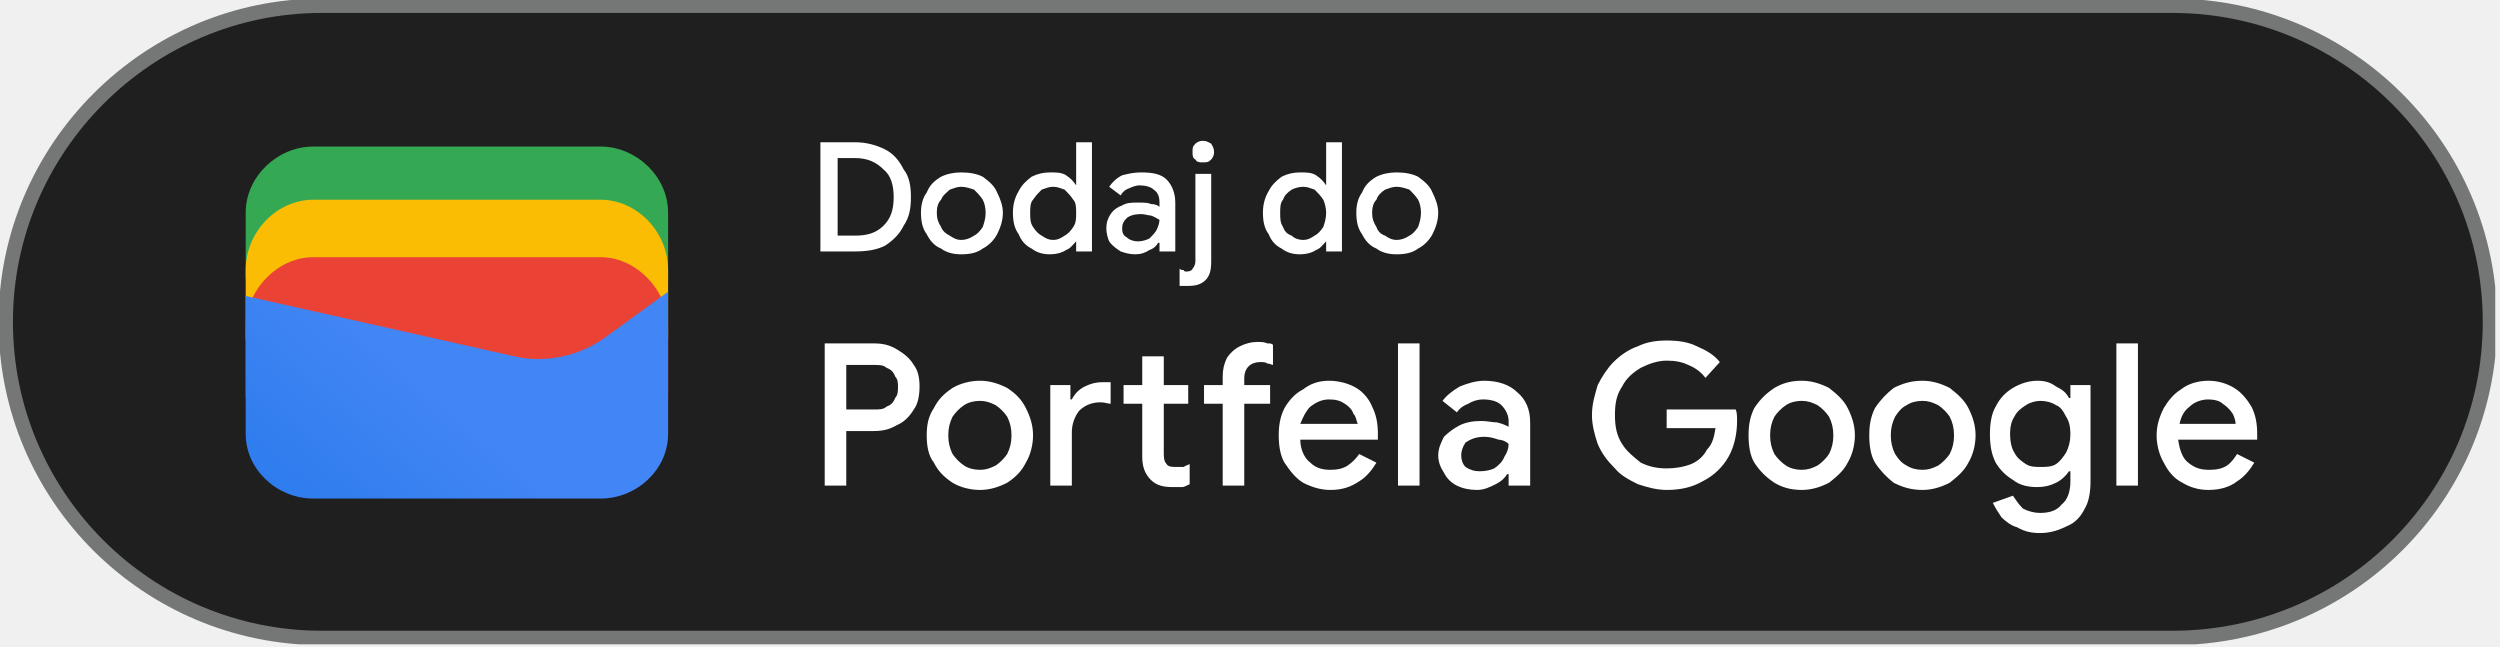
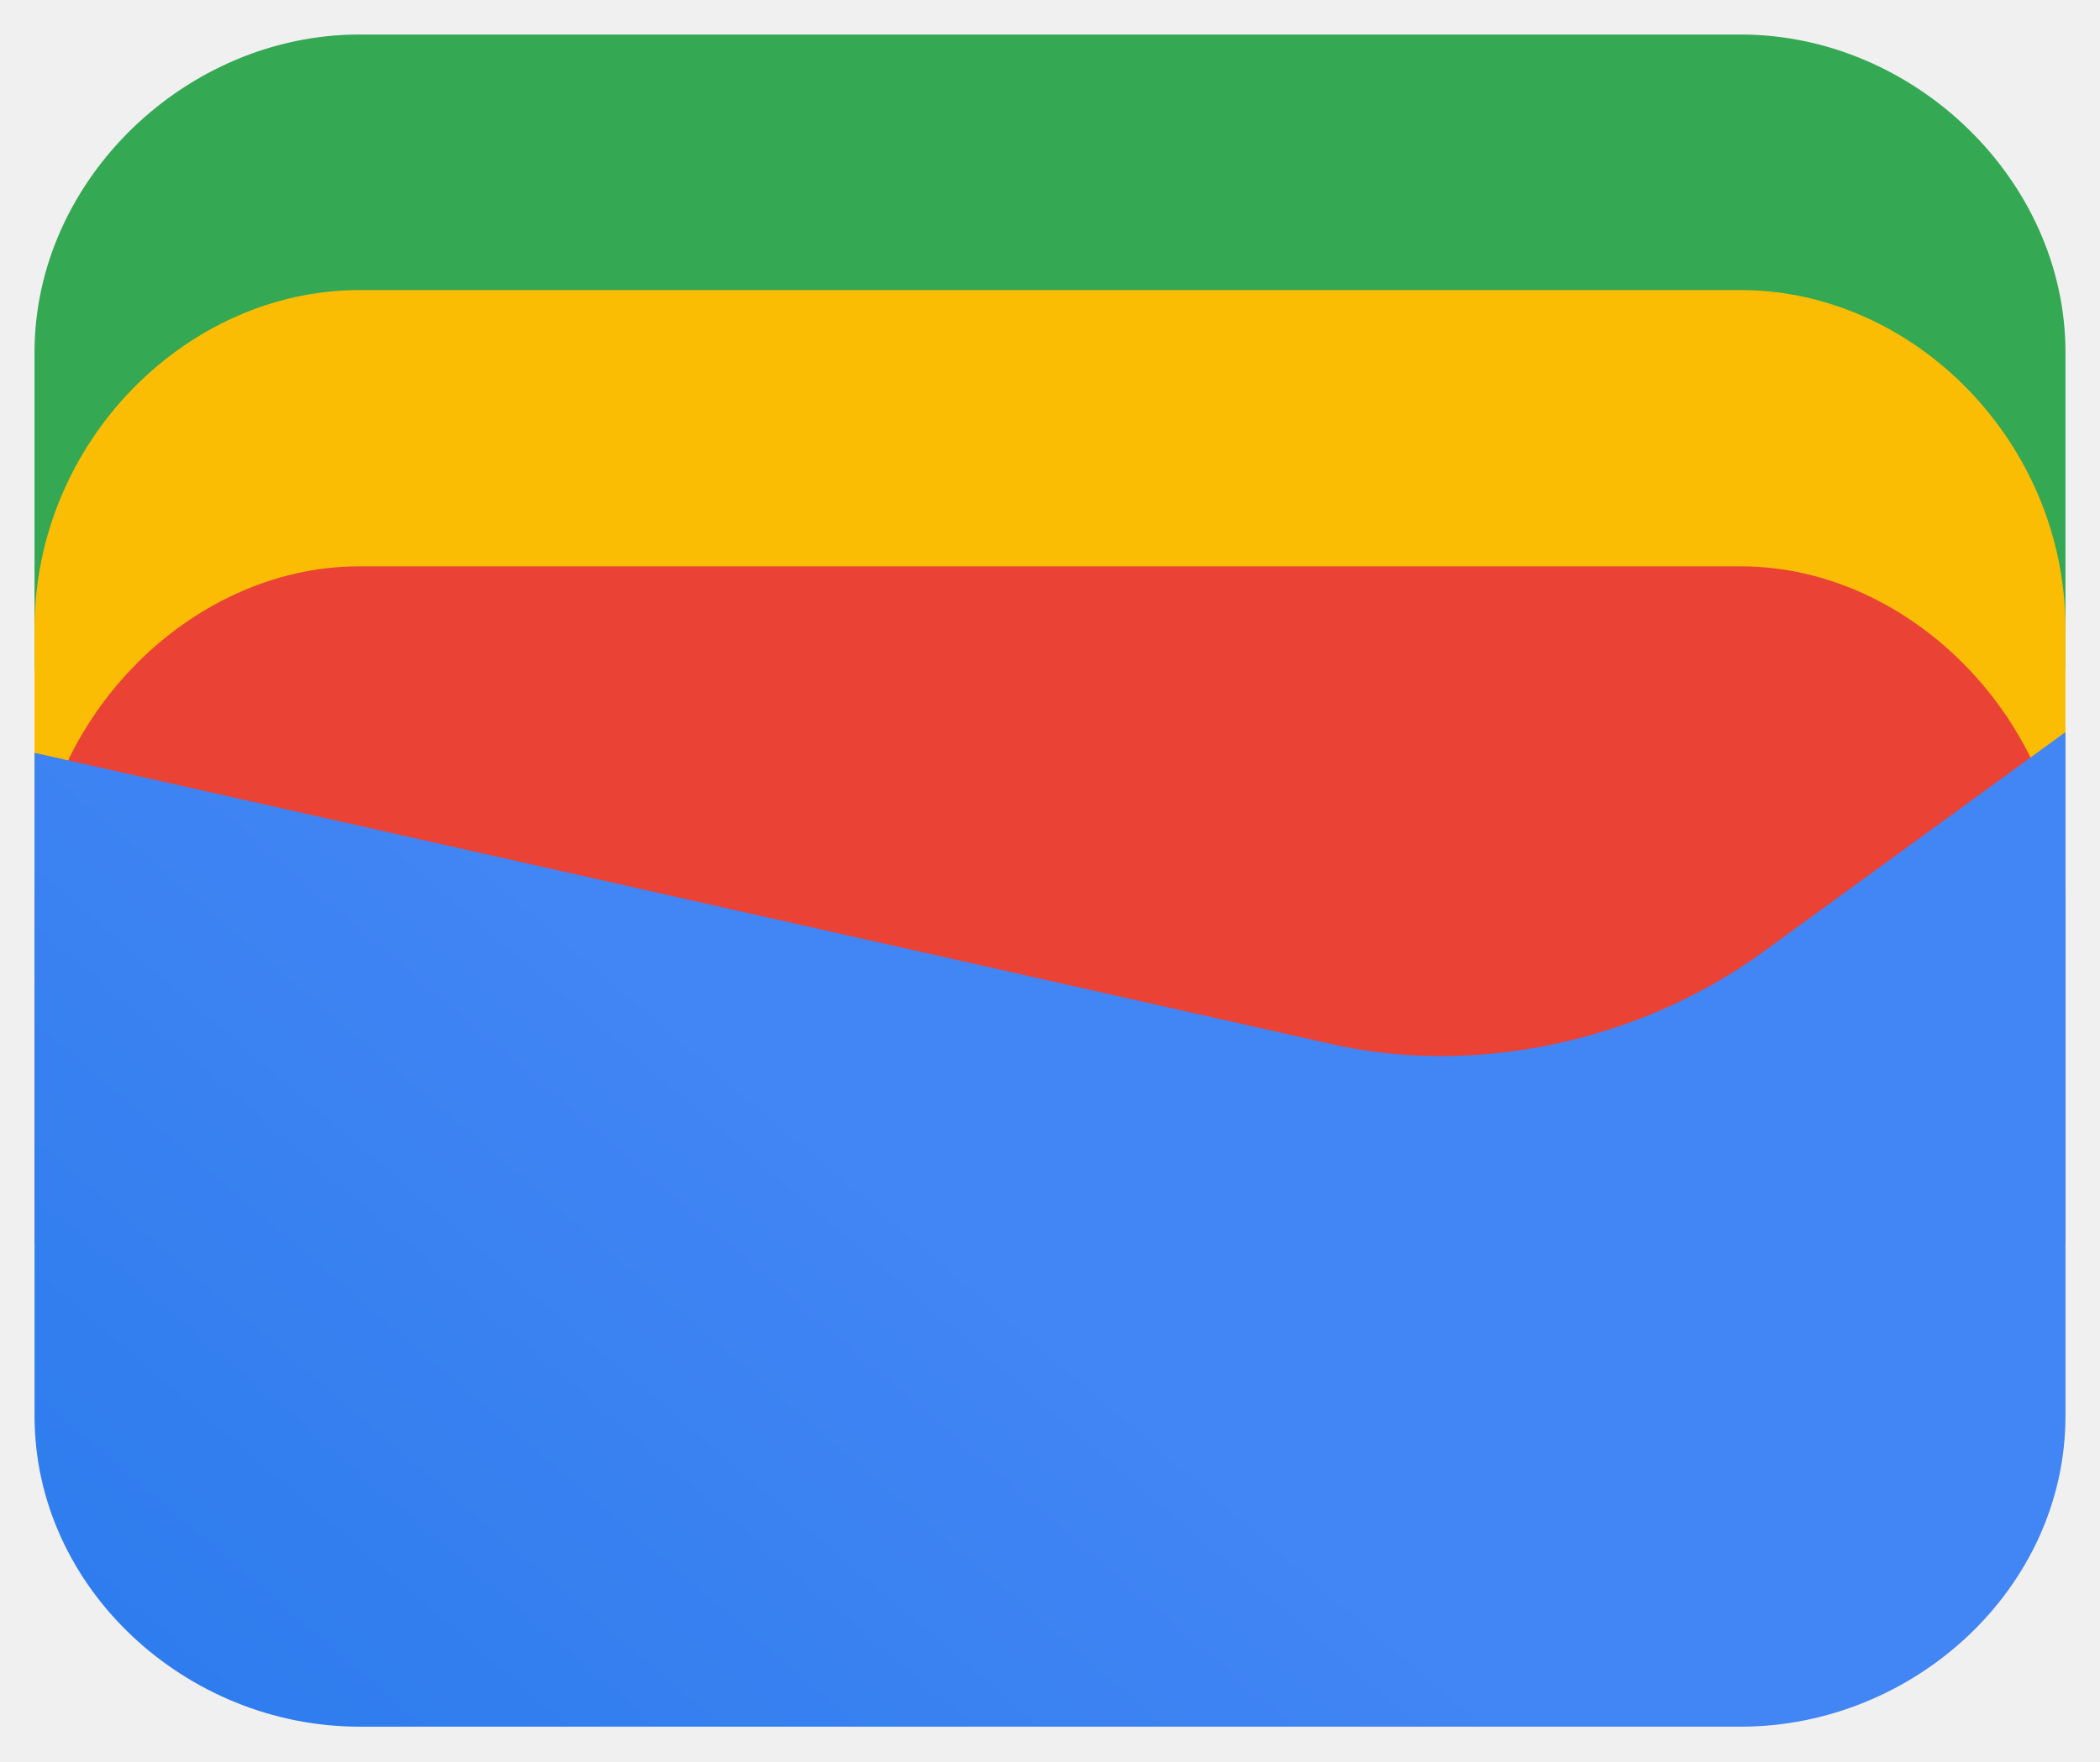
- <svg xmlns="http://www.w3.org/2000/svg" width="174" height="45" viewBox="0 0 174 45" fill="none">
+ <svg xmlns="http://www.w3.org/2000/svg" viewBox="16.6 9.7 30.4 25.5" fill="none">
  <g id="Google Wallet">
    <g id="Locale=PL, Type=Condensed" clip-path="url(#clip0_0_1)">
-       <path id="Vector" d="M151.2 0.4H22.4C10.3 0.4 0.4 10.3 0.4 22.4C0.4 34.6 10.3 44.4 22.4 44.4H151.2C163.4 44.4 173.3 34.6 173.3 22.4C173.3 10.3 163.4 0.4 151.2 0.4Z" fill="#1F1F1F" />
      <path id="Vector_2" d="M46.5 19.4H17.1V14.8C17.1 12.3 19.3 10.2 21.8 10.2H41.8C44.3 10.2 46.5 12.3 46.5 14.8V19.4Z" fill="#34A853" />
      <path id="Vector_3" d="M46.5 23.6H17.1V18.8C17.1 16.1 19.3 13.9 21.8 13.9H41.8C44.3 13.9 46.5 16.1 46.5 18.8V23.6Z" fill="#FBBC04" />
      <path id="Vector_4" d="M46.5 27.7H17.1V22.8C17.1 20.2 19.3 17.9 21.8 17.9H41.8C44.3 17.9 46.5 20.2 46.5 22.8V27.7Z" fill="#EA4335" />
      <path id="Vector_5" d="M17.1 20.6L35.8 24.8C37.9 25.3 40.3 24.8 42.1 23.5L46.5 20.3V30.2C46.5 32.7 44.3 34.7 41.8 34.7H21.8C19.3 34.7 17.1 32.7 17.1 30.2V20.6Z" fill="url(#paint0_linear_0_1)" />
-       <path id="Vector_6" d="M57.1 17.5V9.9H59.5C60.3 9.9 61.0 10.1 61.6 10.4C62.2 10.7 62.6 11.2 62.9 11.8C63.3 12.3 63.4 13.0 63.4 13.7C63.4 14.5 63.3 15.1 62.9 15.7C62.6 16.3 62.2 16.7 61.6 17.1C61.0 17.4 60.3 17.5 59.5 17.5H57.1ZM58.3 16.4H59.5C60.4 16.4 61.0 16.2 61.5 15.7C62.0 15.2 62.2 14.6 62.2 13.7C62.2 12.9 62.0 12.2 61.5 11.8C61.0 11.3 60.4 11.0 59.5 11.0H58.3V16.4ZM66.9 17.7C66.4 17.7 65.9 17.6 65.5 17.3C65.0 17.1 64.7 16.7 64.5 16.3C64.2 15.9 64.1 15.4 64.1 14.8C64.1 14.3 64.2 13.8 64.5 13.4C64.7 12.9 65.0 12.6 65.5 12.3C65.9 12.1 66.4 12.0 66.9 12.0C67.5 12.0 68.0 12.1 68.4 12.3C68.8 12.6 69.2 12.9 69.4 13.4C69.6 13.8 69.8 14.3 69.8 14.8C69.8 15.4 69.6 15.9 69.4 16.3C69.2 16.7 68.8 17.1 68.4 17.3C68.0 17.6 67.5 17.7 66.9 17.7ZM66.9 16.7C67.2 16.7 67.5 16.6 67.8 16.4C68.0 16.3 68.2 16.1 68.4 15.8C68.5 15.5 68.6 15.2 68.6 14.8C68.6 14.4 68.5 14.1 68.4 13.9C68.2 13.6 68.0 13.4 67.8 13.2C67.5 13.1 67.2 13.0 66.9 13.0C66.6 13.0 66.4 13.1 66.1 13.2C65.9 13.4 65.6 13.6 65.5 13.9C65.3 14.1 65.2 14.4 65.2 14.8C65.2 15.2 65.3 15.5 65.5 15.8C65.6 16.1 65.9 16.3 66.1 16.4C66.4 16.6 66.6 16.7 66.9 16.7ZM73.1 17.7C72.6 17.7 72.2 17.6 71.8 17.3C71.4 17.1 71.1 16.8 70.9 16.3C70.6 15.9 70.5 15.4 70.5 14.8C70.5 14.3 70.6 13.8 70.9 13.3C71.1 12.9 71.4 12.6 71.8 12.3C72.2 12.1 72.6 12.0 73.1 12.0C73.5 12.0 73.9 12.0 74.2 12.2C74.5 12.4 74.7 12.6 74.9 12.9H74.9L74.9 12.1V9.9H76.0V17.5H74.9V16.8H74.9C74.7 17.0 74.5 17.3 74.2 17.4C73.9 17.6 73.5 17.7 73.1 17.7ZM73.3 16.7C73.6 16.7 73.8 16.6 74.1 16.4C74.3 16.3 74.5 16.1 74.7 15.8C74.9 15.5 74.9 15.2 74.9 14.8C74.9 14.5 74.9 14.1 74.7 13.9C74.5 13.6 74.3 13.4 74.1 13.2C73.8 13.1 73.6 13.0 73.3 13.0C73.0 13.0 72.8 13.1 72.5 13.2C72.3 13.4 72.1 13.6 71.9 13.9C71.7 14.1 71.7 14.5 71.7 14.8C71.7 15.2 71.7 15.5 71.9 15.8C72.1 16.1 72.3 16.3 72.5 16.4C72.8 16.6 73.0 16.7 73.3 16.7ZM79.0 17.7C78.6 17.7 78.3 17.6 78.0 17.5C77.7 17.3 77.4 17.1 77.2 16.8C77.1 16.6 77.0 16.2 77.0 15.9C77.0 15.5 77.1 15.2 77.3 14.9C77.5 14.6 77.8 14.4 78.1 14.3C78.4 14.1 78.8 14.1 79.2 14.1C79.6 14.1 79.9 14.1 80.1 14.2C80.4 14.2 80.6 14.3 80.7 14.4V14.1C80.7 13.7 80.6 13.4 80.3 13.2C80.1 13.0 79.7 12.9 79.3 12.9C79.1 12.9 78.8 13.0 78.6 13.1C78.3 13.2 78.1 13.4 78.0 13.6L77.2 13.0C77.4 12.7 77.7 12.4 78.1 12.2C78.5 12.1 78.9 12.0 79.4 12.0C80.2 12.0 80.8 12.1 81.2 12.5C81.6 12.9 81.8 13.5 81.8 14.1V17.5H80.7V16.9H80.6C80.5 17.1 80.3 17.3 80.0 17.4C79.7 17.6 79.4 17.7 79.0 17.7ZM79.2 16.8C79.5 16.8 79.8 16.7 80.0 16.6C80.2 16.4 80.4 16.2 80.5 16.0C80.6 15.8 80.7 15.5 80.7 15.3C80.5 15.2 80.4 15.1 80.1 15.0C79.9 15.0 79.7 14.9 79.4 14.9C79.0 14.9 78.6 15.0 78.4 15.2C78.2 15.4 78.1 15.6 78.1 15.9C78.1 16.2 78.2 16.4 78.4 16.5C78.6 16.7 78.9 16.8 79.2 16.8ZM83.7 11.3C83.5 11.3 83.3 11.3 83.2 11.1C83.0 11.0 83.0 10.8 83.0 10.6C83.0 10.3 83.0 10.2 83.2 10.0C83.3 9.9 83.5 9.8 83.7 9.8C84.0 9.8 84.1 9.9 84.3 10.0C84.4 10.2 84.5 10.3 84.5 10.6C84.5 10.8 84.4 11.0 84.3 11.1C84.1 11.3 84.0 11.3 83.7 11.3ZM82.7 19.9C82.5 19.9 82.3 19.9 82.1 19.9V18.7C82.2 18.8 82.3 18.8 82.4 18.8C82.4 18.9 82.5 18.9 82.6 18.9C82.8 18.9 83.0 18.8 83.0 18.7C83.1 18.6 83.2 18.4 83.2 18.2V12.1H84.3V18.2C84.3 18.8 84.2 19.2 83.9 19.5C83.6 19.8 83.2 19.9 82.7 19.9ZM90.5 17.7C90.0 17.7 89.6 17.6 89.2 17.3C88.8 17.1 88.5 16.8 88.3 16.3C88.0 15.9 87.9 15.4 87.9 14.8C87.9 14.3 88.0 13.8 88.3 13.3C88.5 12.9 88.8 12.6 89.2 12.3C89.6 12.1 90.0 12.0 90.5 12.0C90.9 12.0 91.3 12.0 91.6 12.2C91.9 12.4 92.1 12.6 92.3 12.9H92.3L92.3 12.1V9.9H93.4V17.5H92.3V16.8H92.3C92.1 17.0 91.9 17.3 91.6 17.4C91.3 17.6 90.9 17.7 90.5 17.7ZM90.7 16.7C91.0 16.7 91.2 16.6 91.5 16.4C91.7 16.3 91.9 16.1 92.1 15.8C92.2 15.5 92.3 15.2 92.3 14.8C92.3 14.5 92.2 14.1 92.1 13.9C91.9 13.6 91.7 13.4 91.5 13.2C91.2 13.1 91.0 13.0 90.7 13.0C90.4 13.0 90.1 13.1 89.9 13.2C89.6 13.4 89.4 13.6 89.3 13.9C89.1 14.1 89.1 14.5 89.1 14.8C89.1 15.2 89.1 15.5 89.3 15.8C89.4 16.1 89.6 16.3 89.9 16.4C90.1 16.6 90.4 16.7 90.7 16.7ZM97.2 17.7C96.7 17.7 96.2 17.6 95.8 17.3C95.3 17.1 95.0 16.7 94.8 16.3C94.5 15.9 94.4 15.4 94.4 14.8C94.4 14.3 94.5 13.8 94.8 13.4C95.0 12.9 95.3 12.6 95.8 12.3C96.2 12.1 96.7 12.0 97.2 12.0C97.8 12.0 98.3 12.1 98.7 12.3C99.1 12.6 99.5 12.9 99.7 13.4C99.9 13.8 100.1 14.3 100.1 14.8C100.1 15.4 99.9 15.9 99.7 16.3C99.5 16.7 99.1 17.1 98.7 17.3C98.3 17.6 97.8 17.7 97.2 17.7ZM97.2 16.7C97.5 16.7 97.8 16.6 98.1 16.4C98.3 16.3 98.5 16.1 98.7 15.8C98.8 15.5 98.9 15.2 98.9 14.8C98.9 14.4 98.8 14.1 98.7 13.9C98.5 13.6 98.3 13.4 98.1 13.2C97.8 13.1 97.5 13.0 97.2 13.0C96.9 13.0 96.7 13.1 96.4 13.2C96.1 13.4 95.9 13.6 95.8 13.9C95.6 14.1 95.5 14.4 95.5 14.8C95.5 15.2 95.6 15.5 95.8 15.8C95.9 16.1 96.1 16.3 96.4 16.4C96.7 16.6 96.9 16.7 97.2 16.7Z" fill="white" />
-       <path id="Vector_7" d="M57.4 33.8V23.9H60.8C61.4 23.9 61.9 24.0 62.4 24.3C62.9 24.6 63.3 24.9 63.6 25.4C63.9 25.8 64.0 26.3 64.0 26.9C64.0 27.5 63.9 28.1 63.6 28.5C63.3 29.0 62.9 29.4 62.4 29.6C61.9 29.9 61.4 30.0 60.8 30.0H58.9V33.8H57.4ZM60.8 25.4H58.9V28.5H60.8C61.2 28.5 61.5 28.5 61.7 28.3C62.0 28.2 62.2 28.0 62.3 27.7C62.5 27.5 62.5 27.2 62.5 26.9C62.5 26.7 62.5 26.4 62.3 26.2C62.2 25.9 62.0 25.7 61.7 25.6C61.5 25.4 61.2 25.4 60.8 25.4ZM68.2 34.1C67.5 34.1 66.8 33.9 66.3 33.6C65.7 33.2 65.3 32.8 65.0 32.2C64.6 31.7 64.5 31.0 64.5 30.3C64.5 29.6 64.6 29.0 65.0 28.4C65.3 27.8 65.7 27.4 66.3 27.0C66.8 26.7 67.5 26.5 68.2 26.5C68.9 26.5 69.5 26.7 70.1 27.0C70.7 27.4 71.1 27.8 71.4 28.4C71.7 29.0 71.9 29.6 71.9 30.3C71.9 31.0 71.7 31.7 71.4 32.2C71.1 32.8 70.7 33.2 70.1 33.6C69.5 33.9 68.9 34.1 68.2 34.1ZM68.2 32.7C68.6 32.7 68.9 32.6 69.3 32.4C69.6 32.2 69.9 31.9 70.1 31.6C70.3 31.2 70.4 30.8 70.4 30.3C70.4 29.8 70.3 29.4 70.1 29.0C69.9 28.7 69.6 28.4 69.3 28.2C68.9 28.0 68.6 27.9 68.2 27.9C67.8 27.9 67.4 28.0 67.1 28.2C66.8 28.4 66.5 28.7 66.3 29.0C66.1 29.4 66.0 29.8 66.0 30.3C66.0 30.8 66.1 31.2 66.3 31.6C66.5 31.9 66.8 32.2 67.1 32.4C67.4 32.6 67.8 32.7 68.2 32.7ZM79.5 31.8V28.1H78.2V26.8H79.5V24.8H81.0V26.8H82.7V28.1H81.0V31.5C81.0 31.8 81.0 32.1 81.2 32.3C81.3 32.5 81.6 32.5 81.9 32.5C82.1 32.5 82.2 32.5 82.4 32.5C82.5 32.4 82.6 32.4 82.8 32.3V33.7C82.6 33.8 82.4 33.9 82.3 33.9C82.1 33.9 81.9 33.9 81.6 33.9C81.0 33.9 80.5 33.8 80.1 33.4C79.7 33.0 79.5 32.5 79.5 31.8ZM73.1 33.8V26.8H74.5V27.8H74.6C74.8 27.4 75.1 27.1 75.5 26.9C75.9 26.7 76.3 26.6 76.7 26.6C77.0 26.6 77.2 26.6 77.3 26.6V28.1C77.1 28.1 76.9 28.0 76.6 28.0C76.0 28.0 75.5 28.2 75.1 28.6C74.8 29.0 74.6 29.5 74.6 30.1V33.8H73.1ZM85.1 33.8V28.1H83.8V26.8H85.1V26.2C85.1 25.7 85.2 25.3 85.4 24.9C85.6 24.6 85.9 24.3 86.3 24.1C86.7 23.9 87.1 23.8 87.5 23.8C87.8 23.8 88.0 23.8 88.2 23.9C88.4 23.9 88.5 23.9 88.6 24.0V25.4C88.5 25.4 88.4 25.3 88.2 25.3C88.1 25.2 87.9 25.2 87.7 25.2C87.4 25.2 87.1 25.3 86.9 25.5C86.7 25.7 86.6 26.0 86.6 26.3V26.8H88.4V28.1H86.6V33.8H85.1ZM92.6 34.1C91.9 34.1 91.3 33.9 90.7 33.6C90.2 33.3 89.8 32.8 89.4 32.2C89.1 31.7 89.0 31.0 89.0 30.3C89.0 29.6 89.1 29.0 89.4 28.4C89.7 27.9 90.1 27.4 90.7 27.1C91.2 26.7 91.8 26.5 92.5 26.5C93.2 26.5 93.9 26.7 94.4 27.0C94.9 27.3 95.3 27.8 95.5 28.3C95.8 28.9 95.9 29.5 95.9 30.2C95.9 30.3 95.9 30.3 95.9 30.4C95.9 30.5 95.9 30.6 95.9 30.6H90.5C90.5 31.3 90.8 31.9 91.2 32.2C91.6 32.6 92.1 32.7 92.6 32.7C93.1 32.7 93.5 32.6 93.8 32.4C94.1 32.2 94.4 31.9 94.6 31.6L95.8 32.2C95.5 32.7 95.1 33.2 94.6 33.5C94.0 33.9 93.4 34.1 92.6 34.1ZM92.5 27.8C92.0 27.8 91.6 28.0 91.2 28.3C90.9 28.6 90.7 29.0 90.5 29.5H94.5C94.4 29.3 94.4 29.0 94.2 28.8C94.1 28.5 93.9 28.3 93.6 28.1C93.3 27.9 93.0 27.8 92.5 27.8ZM97.3 33.8V23.9H98.8V33.8H97.3ZM102.8 34.1C102.3 34.1 101.8 34.0 101.4 33.8C101.0 33.6 100.7 33.3 100.5 32.9C100.3 32.6 100.1 32.2 100.1 31.7C100.1 31.2 100.3 30.8 100.5 30.4C100.8 30.1 101.2 29.8 101.6 29.6C102.0 29.4 102.5 29.3 103.1 29.3C103.5 29.3 103.9 29.4 104.2 29.4C104.6 29.5 104.8 29.6 105.0 29.7V29.3C105.0 28.9 104.8 28.5 104.5 28.2C104.2 27.9 103.7 27.8 103.2 27.8C102.9 27.8 102.5 27.9 102.2 28.1C101.9 28.2 101.6 28.4 101.4 28.7L100.4 27.9C100.7 27.5 101.1 27.2 101.6 26.9C102.1 26.7 102.7 26.5 103.3 26.5C104.3 26.5 105.1 26.8 105.6 27.3C106.2 27.8 106.5 28.5 106.5 29.4V33.8H105.0V33.0H104.9C104.7 33.3 104.5 33.5 104.1 33.7C103.7 33.9 103.3 34.1 102.8 34.1ZM103.0 32.8C103.4 32.8 103.8 32.7 104.0 32.6C104.3 32.4 104.6 32.1 104.7 31.8C104.9 31.5 105.0 31.2 105.0 30.9C104.8 30.7 104.5 30.6 104.3 30.6C104.0 30.5 103.7 30.4 103.3 30.4C102.7 30.4 102.3 30.6 102.0 30.8C101.8 31.1 101.7 31.4 101.7 31.7C101.7 32.0 101.8 32.3 102.0 32.5C102.3 32.7 102.6 32.8 103.0 32.8ZM116.0 34.1C115.3 34.1 114.6 33.9 114.0 33.7C113.4 33.4 112.8 33.1 112.4 32.6C111.9 32.1 111.5 31.6 111.2 30.9C111.0 30.3 110.8 29.6 110.8 28.9C110.8 28.1 111.0 27.5 111.2 26.8C111.5 26.2 111.9 25.6 112.3 25.2C112.8 24.7 113.4 24.3 114.0 24.1C114.6 23.8 115.3 23.7 116.0 23.7C116.8 23.7 117.5 23.8 118.1 24.1C118.8 24.4 119.3 24.7 119.7 25.2L118.7 26.3C118.4 25.9 118.0 25.6 117.5 25.4C117.1 25.2 116.6 25.1 116.0 25.1C115.4 25.1 114.8 25.3 114.2 25.6C113.7 25.9 113.2 26.3 112.9 26.9C112.5 27.5 112.4 28.1 112.4 28.9C112.4 29.6 112.5 30.3 112.9 30.9C113.2 31.4 113.7 31.8 114.2 32.2C114.8 32.5 115.4 32.6 116.0 32.6C116.6 32.6 117.2 32.5 117.7 32.3C118.2 32.1 118.6 31.7 118.8 31.3C119.2 30.9 119.3 30.4 119.4 29.8H116.0V28.5H120.8C120.9 28.7 120.9 29.0 120.9 29.3V29.3C120.9 30.2 120.7 31.1 120.3 31.8C119.9 32.5 119.3 33.1 118.5 33.5C117.8 33.9 117.0 34.1 116.0 34.1ZM125.4 34.1C124.6 34.1 124.0 33.9 123.5 33.6C122.9 33.2 122.5 32.8 122.1 32.2C121.8 31.7 121.7 31.0 121.7 30.3C121.7 29.6 121.8 29.0 122.1 28.4C122.5 27.8 122.9 27.4 123.5 27.0C124.0 26.7 124.6 26.5 125.4 26.5C126.1 26.5 126.7 26.7 127.3 27.0C127.8 27.4 128.3 27.8 128.6 28.4C128.9 29.0 129.1 29.6 129.1 30.3C129.1 31.0 128.9 31.7 128.6 32.2C128.3 32.8 127.8 33.2 127.3 33.6C126.7 33.9 126.1 34.1 125.4 34.1ZM125.4 32.7C125.8 32.7 126.1 32.6 126.5 32.4C126.8 32.2 127.1 31.9 127.3 31.6C127.5 31.2 127.6 30.8 127.6 30.3C127.6 29.8 127.5 29.4 127.3 29.0C127.1 28.7 126.8 28.4 126.5 28.2C126.1 28.0 125.8 27.9 125.4 27.9C125.0 27.9 124.6 28.0 124.3 28.2C124.0 28.4 123.7 28.7 123.5 29.0C123.3 29.4 123.2 29.8 123.2 30.3C123.2 30.8 123.3 31.2 123.5 31.6C123.7 31.9 124.0 32.2 124.3 32.4C124.6 32.6 125.0 32.7 125.4 32.7ZM133.8 34.1C133.0 34.1 132.4 33.9 131.8 33.6C131.3 33.2 130.9 32.8 130.5 32.2C130.2 31.7 130.1 31.0 130.1 30.3C130.1 29.6 130.2 29.0 130.5 28.4C130.9 27.8 131.3 27.4 131.8 27.0C132.4 26.7 133.0 26.5 133.8 26.5C134.5 26.5 135.1 26.7 135.7 27.0C136.2 27.4 136.7 27.8 137.0 28.4C137.3 29.0 137.5 29.6 137.5 30.3C137.5 31.0 137.3 31.7 137.0 32.2C136.7 32.8 136.2 33.2 135.7 33.6C135.1 33.9 134.5 34.1 133.8 34.1ZM133.8 32.7C134.2 32.7 134.5 32.6 134.9 32.4C135.2 32.2 135.5 31.9 135.7 31.6C135.9 31.2 136.0 30.8 136.0 30.3C136.0 29.8 135.9 29.4 135.7 29.0C135.5 28.7 135.2 28.4 134.9 28.2C134.5 28.0 134.2 27.9 133.8 27.9C133.4 27.9 133.0 28.0 132.7 28.2C132.3 28.4 132.1 28.7 131.9 29.0C131.7 29.4 131.6 29.8 131.6 30.3C131.6 30.8 131.7 31.2 131.9 31.6C132.1 31.9 132.3 32.2 132.7 32.4C133.0 32.6 133.4 32.7 133.8 32.7ZM142.0 37.1C141.4 37.1 140.9 37.0 140.4 36.7C140.0 36.6 139.6 36.3 139.3 36.0C139.1 35.7 138.9 35.4 138.7 35.0L140.1 34.5C140.3 34.8 140.5 35.1 140.8 35.4C141.2 35.6 141.6 35.7 142.0 35.7C142.7 35.7 143.2 35.5 143.5 35.1C143.9 34.8 144.1 34.2 144.1 33.5V32.8H144.0C143.8 33.1 143.5 33.4 143.1 33.6C142.7 33.8 142.3 33.9 141.8 33.9C141.2 33.9 140.6 33.8 140.1 33.4C139.6 33.1 139.2 32.7 138.9 32.2C138.6 31.6 138.5 31.0 138.5 30.2C138.5 29.5 138.6 28.8 138.9 28.3C139.2 27.7 139.6 27.3 140.1 27.0C140.6 26.7 141.2 26.5 141.8 26.5C142.3 26.5 142.7 26.6 143.1 26.9C143.5 27.1 143.8 27.3 144.0 27.7H144.1V26.8H145.5V33.5C145.5 34.2 145.4 34.9 145.1 35.4C144.8 36.0 144.4 36.4 143.9 36.6C143.3 36.9 142.7 37.1 142.0 37.1ZM142.0 32.5C142.4 32.5 142.8 32.5 143.1 32.3C143.4 32.1 143.6 31.8 143.8 31.5C144.0 31.1 144.1 30.7 144.1 30.2C144.1 29.7 144.0 29.3 143.8 29.0C143.6 28.6 143.4 28.3 143.1 28.2C142.8 28.0 142.4 27.9 142.0 27.9C141.7 27.9 141.3 28.0 141.0 28.2C140.7 28.4 140.4 28.6 140.2 29.0C140.0 29.3 139.9 29.7 139.9 30.2C139.9 30.7 140.0 31.2 140.2 31.5C140.4 31.9 140.7 32.1 141.0 32.3C141.3 32.5 141.7 32.5 142.0 32.5ZM147.3 33.8V23.9H148.8V33.8H147.3ZM153.7 34.1C153.0 34.1 152.4 33.9 151.9 33.6C151.3 33.3 150.9 32.8 150.6 32.2C150.3 31.7 150.1 31.0 150.1 30.3C150.1 29.6 150.3 29.0 150.6 28.4C150.9 27.9 151.3 27.4 151.8 27.1C152.3 26.7 153.0 26.5 153.7 26.5C154.4 26.5 155 26.7 155.5 27.0C156.0 27.3 156.4 27.8 156.7 28.3C157.0 28.9 157.1 29.5 157.1 30.2C157.1 30.3 157.1 30.3 157.1 30.4C157.1 30.5 157.1 30.6 157.1 30.6H151.6C151.7 31.3 151.9 31.9 152.3 32.2C152.8 32.6 153.2 32.7 153.8 32.7C154.3 32.7 154.7 32.6 155.0 32.4C155.3 32.2 155.5 31.9 155.7 31.6L156.9 32.2C156.6 32.7 156.2 33.2 155.7 33.5C155.2 33.9 154.5 34.1 153.7 34.1ZM153.7 27.8C153.2 27.8 152.7 28.0 152.4 28.3C152.0 28.6 151.8 29.0 151.7 29.5H155.6C155.6 29.3 155.5 29.0 155.4 28.8C155.2 28.5 155.0 28.3 154.7 28.1C154.5 27.9 154.1 27.8 153.7 27.8Z" fill="white" />
-       <path id="Vector_8" d="M151.2 0.4H22.4C10.3 0.4 0.4 10.3 0.4 22.4C0.4 34.6 10.3 44.4 22.4 44.4H151.2C163.4 44.4 173.3 34.6 173.3 22.4C173.3 10.3 163.4 0.4 151.2 0.4Z" stroke="#747775" />
    </g>
  </g>
  <defs>
    <linearGradient id="paint0_linear_0_1" x1="30.4" y1="27.758" x2="15.314" y2="45.434" gradientUnits="userSpaceOnUse">
      <stop stop-color="#4285F4" />
      <stop offset="1" stop-color="#1B74E8" />
    </linearGradient>
    <clipPath id="clip0_0_1">
      <rect width="173.67" height="44.844" fill="white" />
    </clipPath>
  </defs>
</svg>
